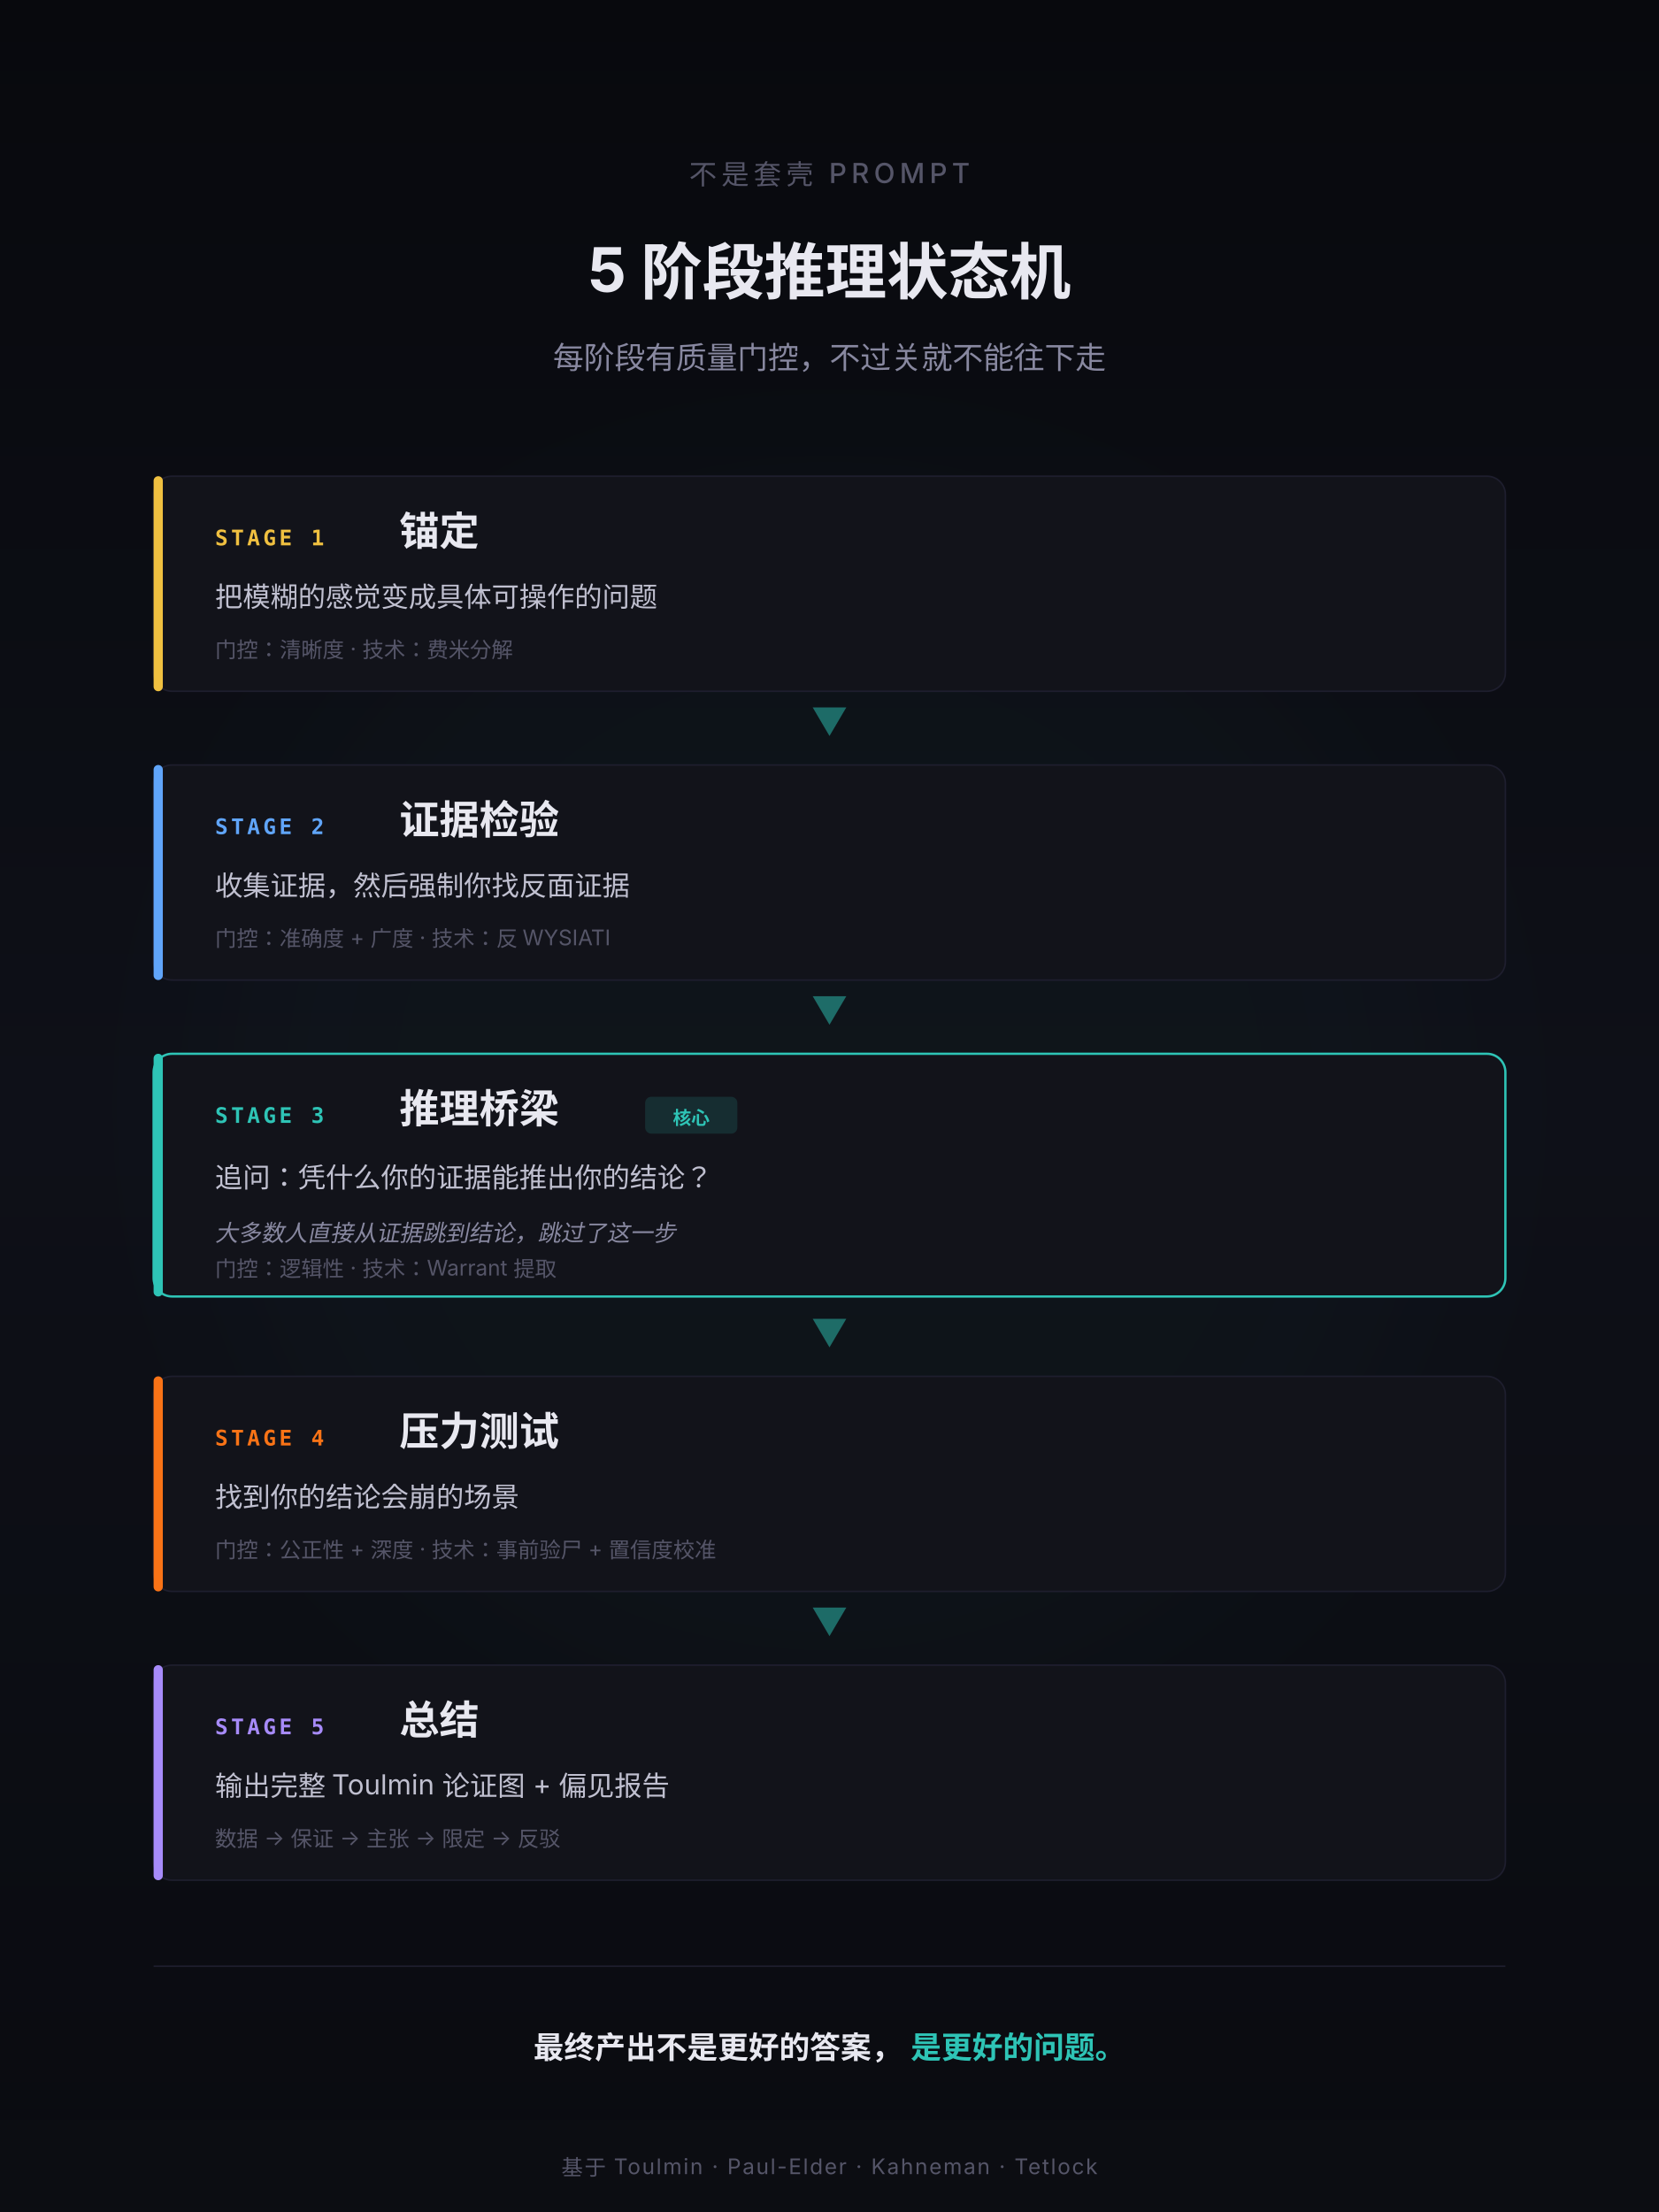
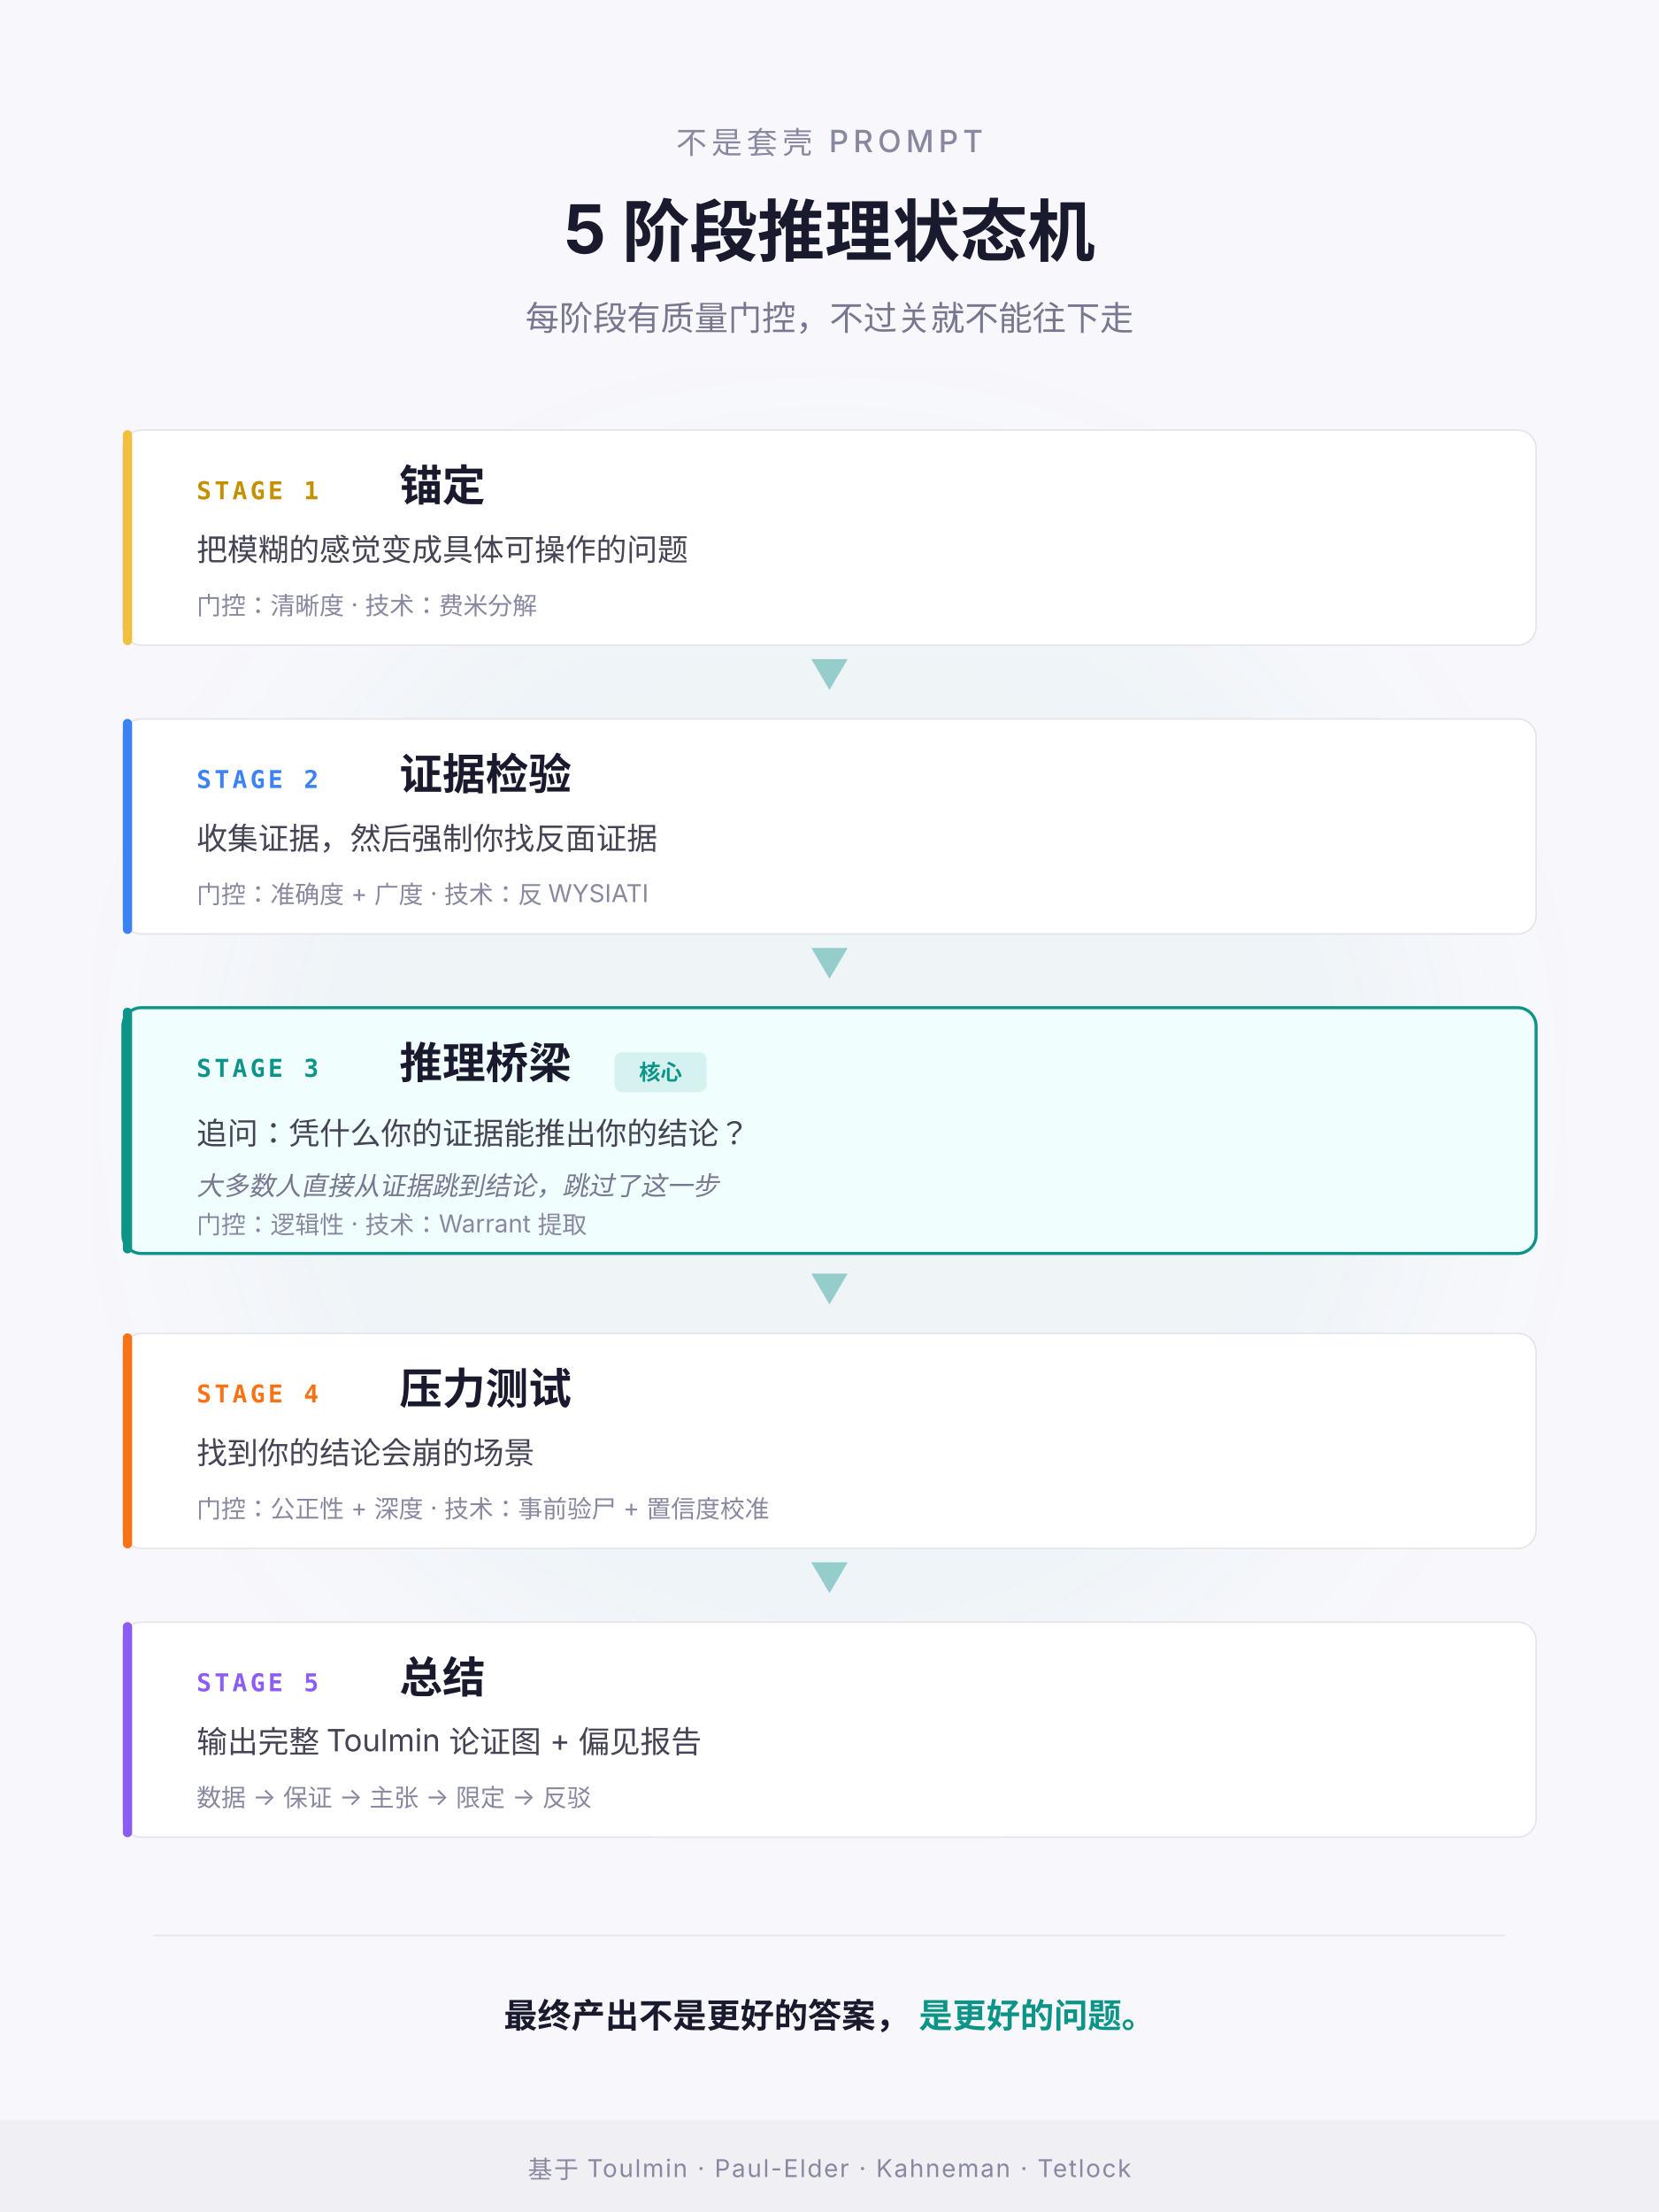
<svg xmlns="http://www.w3.org/2000/svg" viewBox="0 0 1080 1440" font-family="system-ui, -apple-system, 'PingFang SC', 'Noto Sans SC', sans-serif">
  <defs>
-     <linearGradient id="bg" x1="0%" y1="0%" x2="0%" y2="100%">
-       <stop offset="0%" style="stop-color:#08090d" />
-       <stop offset="50%" style="stop-color:#0e1018" />
-       <stop offset="100%" style="stop-color:#0a0b10" />
-     </linearGradient>
-     <linearGradient id="teal" x1="0%" y1="0%" x2="100%" y2="0%">
-       <stop offset="0%" style="stop-color:#2ec4b6" />
-       <stop offset="100%" style="stop-color:#3dd6c8" />
-     </linearGradient>
    <filter id="blur1">
      <feGaussianBlur in="SourceGraphic" stdDeviation="60" />
    </filter>
  </defs>
-   <rect width="1080" height="1440" fill="url(#bg)" />
-   <circle cx="540" cy="720" r="400" fill="#2ec4b6" opacity="0.025" filter="url(#blur1)" />
-   <text x="540" y="120" fill="#555568" font-size="18" text-anchor="middle" letter-spacing="3" font-weight="500">不是套壳 PROMPT</text>
-   <text x="540" y="190" fill="#e8e8f0" font-size="40" font-weight="700" text-anchor="middle">5 阶段推理状态机</text>
-   <text x="540" y="240" fill="#8888a0" font-size="20" text-anchor="middle">每阶段有质量门控，不过关就不能往下走</text>
-   <rect x="100" y="310" width="880" height="140" rx="12" fill="#12131a" stroke="#1e1e2e" stroke-width="1" />
-   <rect x="100" y="310" width="6" height="140" rx="3" fill="#f0c040" />
-   <text x="140" y="355" fill="#f0c040" font-size="14" font-weight="700" letter-spacing="2" font-family="'SF Mono', monospace">STAGE 1</text>
-   <text x="260" y="355" fill="#e8e8f0" font-size="26" font-weight="700">锚定</text>
-   <text x="140" y="395" fill="#c0c0d0" font-size="18">把模糊的感觉变成具体可操作的问题</text>
-   <text x="140" y="428" fill="#555568" font-size="14">门控：清晰度 · 技术：费米分解</text>
-   <text x="540" y="478" fill="#2ec4b6" font-size="24" text-anchor="middle" opacity="0.5">▼</text>
-   <rect x="100" y="498" width="880" height="140" rx="12" fill="#12131a" stroke="#1e1e2e" stroke-width="1" />
-   <rect x="100" y="498" width="6" height="140" rx="3" fill="#60a5fa" />
-   <text x="140" y="543" fill="#60a5fa" font-size="14" font-weight="700" letter-spacing="2" font-family="'SF Mono', monospace">STAGE 2</text>
-   <text x="260" y="543" fill="#e8e8f0" font-size="26" font-weight="700">证据检验</text>
-   <text x="140" y="583" fill="#c0c0d0" font-size="18">收集证据，然后强制你找反面证据</text>
-   <text x="140" y="616" fill="#555568" font-size="14">门控：准确度 + 广度 · 技术：反 WYSIATI</text>
-   <text x="540" y="666" fill="#2ec4b6" font-size="24" text-anchor="middle" opacity="0.5">▼</text>
-   <rect x="100" y="686" width="880" height="158" rx="12" fill="#12131a" stroke="#2ec4b6" stroke-width="1.5" />
-   <rect x="100" y="686" width="6" height="158" rx="3" fill="#2ec4b6" />
-   <text x="140" y="731" fill="#2ec4b6" font-size="14" font-weight="700" letter-spacing="2" font-family="'SF Mono', monospace">STAGE 3</text>
-   <text x="260" y="731" fill="#e8e8f0" font-size="26" font-weight="700">推理桥梁</text>
-   <rect x="420" y="714" width="60" height="24" rx="4" fill="#2ec4b6" opacity="0.15" />
-   <text x="450" y="732" fill="#2ec4b6" font-size="12" font-weight="600" text-anchor="middle">核心</text>
-   <text x="140" y="773" fill="#c0c0d0" font-size="18">追问：凭什么你的证据能推出你的结论？</text>
-   <text x="140" y="808" fill="#8888a0" font-size="15" font-style="italic">大多数人直接从证据跳到结论，跳过了这一步</text>
-   <text x="140" y="831" fill="#555568" font-size="14">门控：逻辑性 · 技术：Warrant 提取</text>
-   <text x="540" y="876" fill="#2ec4b6" font-size="24" text-anchor="middle" opacity="0.5">▼</text>
-   <rect x="100" y="896" width="880" height="140" rx="12" fill="#12131a" stroke="#1e1e2e" stroke-width="1" />
-   <rect x="100" y="896" width="6" height="140" rx="3" fill="#f97316" />
-   <text x="140" y="941" fill="#f97316" font-size="14" font-weight="700" letter-spacing="2" font-family="'SF Mono', monospace">STAGE 4</text>
-   <text x="260" y="941" fill="#e8e8f0" font-size="26" font-weight="700">压力测试</text>
-   <text x="140" y="981" fill="#c0c0d0" font-size="18">找到你的结论会崩的场景</text>
-   <text x="140" y="1014" fill="#555568" font-size="14">门控：公正性 + 深度 · 技术：事前验尸 + 置信度校准</text>
-   <text x="540" y="1064" fill="#2ec4b6" font-size="24" text-anchor="middle" opacity="0.5">▼</text>
-   <rect x="100" y="1084" width="880" height="140" rx="12" fill="#12131a" stroke="#1e1e2e" stroke-width="1" />
-   <rect x="100" y="1084" width="6" height="140" rx="3" fill="#a78bfa" />
-   <text x="140" y="1129" fill="#a78bfa" font-size="14" font-weight="700" letter-spacing="2" font-family="'SF Mono', monospace">STAGE 5</text>
-   <text x="260" y="1129" fill="#e8e8f0" font-size="26" font-weight="700">总结</text>
-   <text x="140" y="1169" fill="#c0c0d0" font-size="18">输出完整 Toulmin 论证图 + 偏见报告</text>
-   <text x="140" y="1202" fill="#555568" font-size="14">数据 → 保证 → 主张 → 限定 → 反驳</text>
-   <line x1="100" y1="1280" x2="980" y2="1280" stroke="#1e1e2e" stroke-width="1" />
-   <text x="540" y="1340" fill="#8888a0" font-size="20" text-anchor="middle">
-     <tspan fill="#e8e8f0" font-weight="600">最终产出不是更好的答案，</tspan>
-     <tspan fill="#2ec4b6" font-weight="600">是更好的问题。</tspan>
+   <rect width="1080" height="1440" fill="#f8f8fc" />
+   <circle cx="540" cy="720" r="400" fill="#0d9488" opacity="0.04" filter="url(#blur1)" />
+   <text x="540" y="100" fill="#8888a0" font-size="20" text-anchor="middle" letter-spacing="3" font-weight="500">不是套壳 PROMPT</text>
+   <text x="540" y="165" fill="#1a1a2e" font-size="44" font-weight="700" text-anchor="middle">5 阶段推理状态机</text>
+   <text x="540" y="215" fill="#777790" font-size="22" text-anchor="middle">每阶段有质量门控，不过关就不能往下走</text>
+   <rect x="80" y="280" width="920" height="140" rx="12" fill="#ffffff" stroke="#e4e4ec" stroke-width="1" />
+   <rect x="80" y="280" width="6" height="140" rx="3" fill="#f0c040" />
+   <text x="128" y="325" fill="#c49000" font-size="16" font-weight="700" letter-spacing="2" font-family="'SF Mono', monospace">STAGE 1</text>
+   <text x="260" y="326" fill="#1a1a2e" font-size="28" font-weight="700">锚定</text>
+   <text x="128" y="365" fill="#444455" font-size="20">把模糊的感觉变成具体可操作的问题</text>
+   <text x="128" y="400" fill="#8888a0" font-size="16">门控：清晰度 · 技术：费米分解</text>
+   <text x="540" y="448" fill="#0d9488" font-size="26" text-anchor="middle" opacity="0.4">▼</text>
+   <rect x="80" y="468" width="920" height="140" rx="12" fill="#ffffff" stroke="#e4e4ec" stroke-width="1" />
+   <rect x="80" y="468" width="6" height="140" rx="3" fill="#3b82f6" />
+   <text x="128" y="513" fill="#3b82f6" font-size="16" font-weight="700" letter-spacing="2" font-family="'SF Mono', monospace">STAGE 2</text>
+   <text x="260" y="514" fill="#1a1a2e" font-size="28" font-weight="700">证据检验</text>
+   <text x="128" y="553" fill="#444455" font-size="20">收集证据，然后强制你找反面证据</text>
+   <text x="128" y="588" fill="#8888a0" font-size="16">门控：准确度 + 广度 · 技术：反 WYSIATI</text>
+   <text x="540" y="636" fill="#0d9488" font-size="26" text-anchor="middle" opacity="0.4">▼</text>
+   <rect x="80" y="656" width="920" height="160" rx="12" fill="#f0fffe" stroke="#0d9488" stroke-width="2" />
+   <rect x="80" y="656" width="6" height="160" rx="3" fill="#0d9488" />
+   <text x="128" y="701" fill="#0d9488" font-size="16" font-weight="700" letter-spacing="2" font-family="'SF Mono', monospace">STAGE 3</text>
+   <text x="260" y="702" fill="#1a1a2e" font-size="28" font-weight="700">推理桥梁</text>
+   <rect x="400" y="685" width="60" height="26" rx="5" fill="#0d9488" opacity="0.12" />
+   <text x="430" y="703" fill="#0d9488" font-size="14" font-weight="600" text-anchor="middle">核心</text>
+   <text x="128" y="745" fill="#444455" font-size="20">追问：凭什么你的证据能推出你的结论？</text>
+   <text x="128" y="778" fill="#777790" font-size="17" font-style="italic">大多数人直接从证据跳到结论，跳过了这一步</text>
+   <text x="128" y="803" fill="#8888a0" font-size="16">门控：逻辑性 · 技术：Warrant 提取</text>
+   <text x="540" y="848" fill="#0d9488" font-size="26" text-anchor="middle" opacity="0.4">▼</text>
+   <rect x="80" y="868" width="920" height="140" rx="12" fill="#ffffff" stroke="#e4e4ec" stroke-width="1" />
+   <rect x="80" y="868" width="6" height="140" rx="3" fill="#f97316" />
+   <text x="128" y="913" fill="#f97316" font-size="16" font-weight="700" letter-spacing="2" font-family="'SF Mono', monospace">STAGE 4</text>
+   <text x="260" y="914" fill="#1a1a2e" font-size="28" font-weight="700">压力测试</text>
+   <text x="128" y="953" fill="#444455" font-size="20">找到你的结论会崩的场景</text>
+   <text x="128" y="988" fill="#8888a0" font-size="16">门控：公正性 + 深度 · 技术：事前验尸 + 置信度校准</text>
+   <text x="540" y="1036" fill="#0d9488" font-size="26" text-anchor="middle" opacity="0.4">▼</text>
+   <rect x="80" y="1056" width="920" height="140" rx="12" fill="#ffffff" stroke="#e4e4ec" stroke-width="1" />
+   <rect x="80" y="1056" width="6" height="140" rx="3" fill="#8b5cf6" />
+   <text x="128" y="1101" fill="#8b5cf6" font-size="16" font-weight="700" letter-spacing="2" font-family="'SF Mono', monospace">STAGE 5</text>
+   <text x="260" y="1102" fill="#1a1a2e" font-size="28" font-weight="700">总结</text>
+   <text x="128" y="1141" fill="#444455" font-size="20">输出完整 Toulmin 论证图 + 偏见报告</text>
+   <text x="128" y="1176" fill="#8888a0" font-size="16">数据 → 保证 → 主张 → 限定 → 反驳</text>
+   <line x1="100" y1="1260" x2="980" y2="1260" stroke="#e4e4ec" stroke-width="1" />
+   <text x="540" y="1320" fill="#777790" font-size="22" text-anchor="middle">
+     <tspan fill="#1a1a2e" font-weight="600">最终产出不是更好的答案，</tspan>
+     <tspan fill="#0d9488" font-weight="600">是更好的问题。</tspan>
  </text>
-   <rect x="0" y="1380" width="1080" height="60" fill="#0c0d12" />
-   <text x="540" y="1416" fill="#555568" font-size="14" text-anchor="middle" letter-spacing="1">基于 Toulmin · Paul-Elder · Kahneman · Tetlock</text>
+   <rect x="0" y="1380" width="1080" height="60" fill="#f0f0f4" />
+   <text x="540" y="1418" fill="#8888a0" font-size="16" text-anchor="middle" letter-spacing="1">基于 Toulmin · Paul-Elder · Kahneman · Tetlock</text>
</svg>
